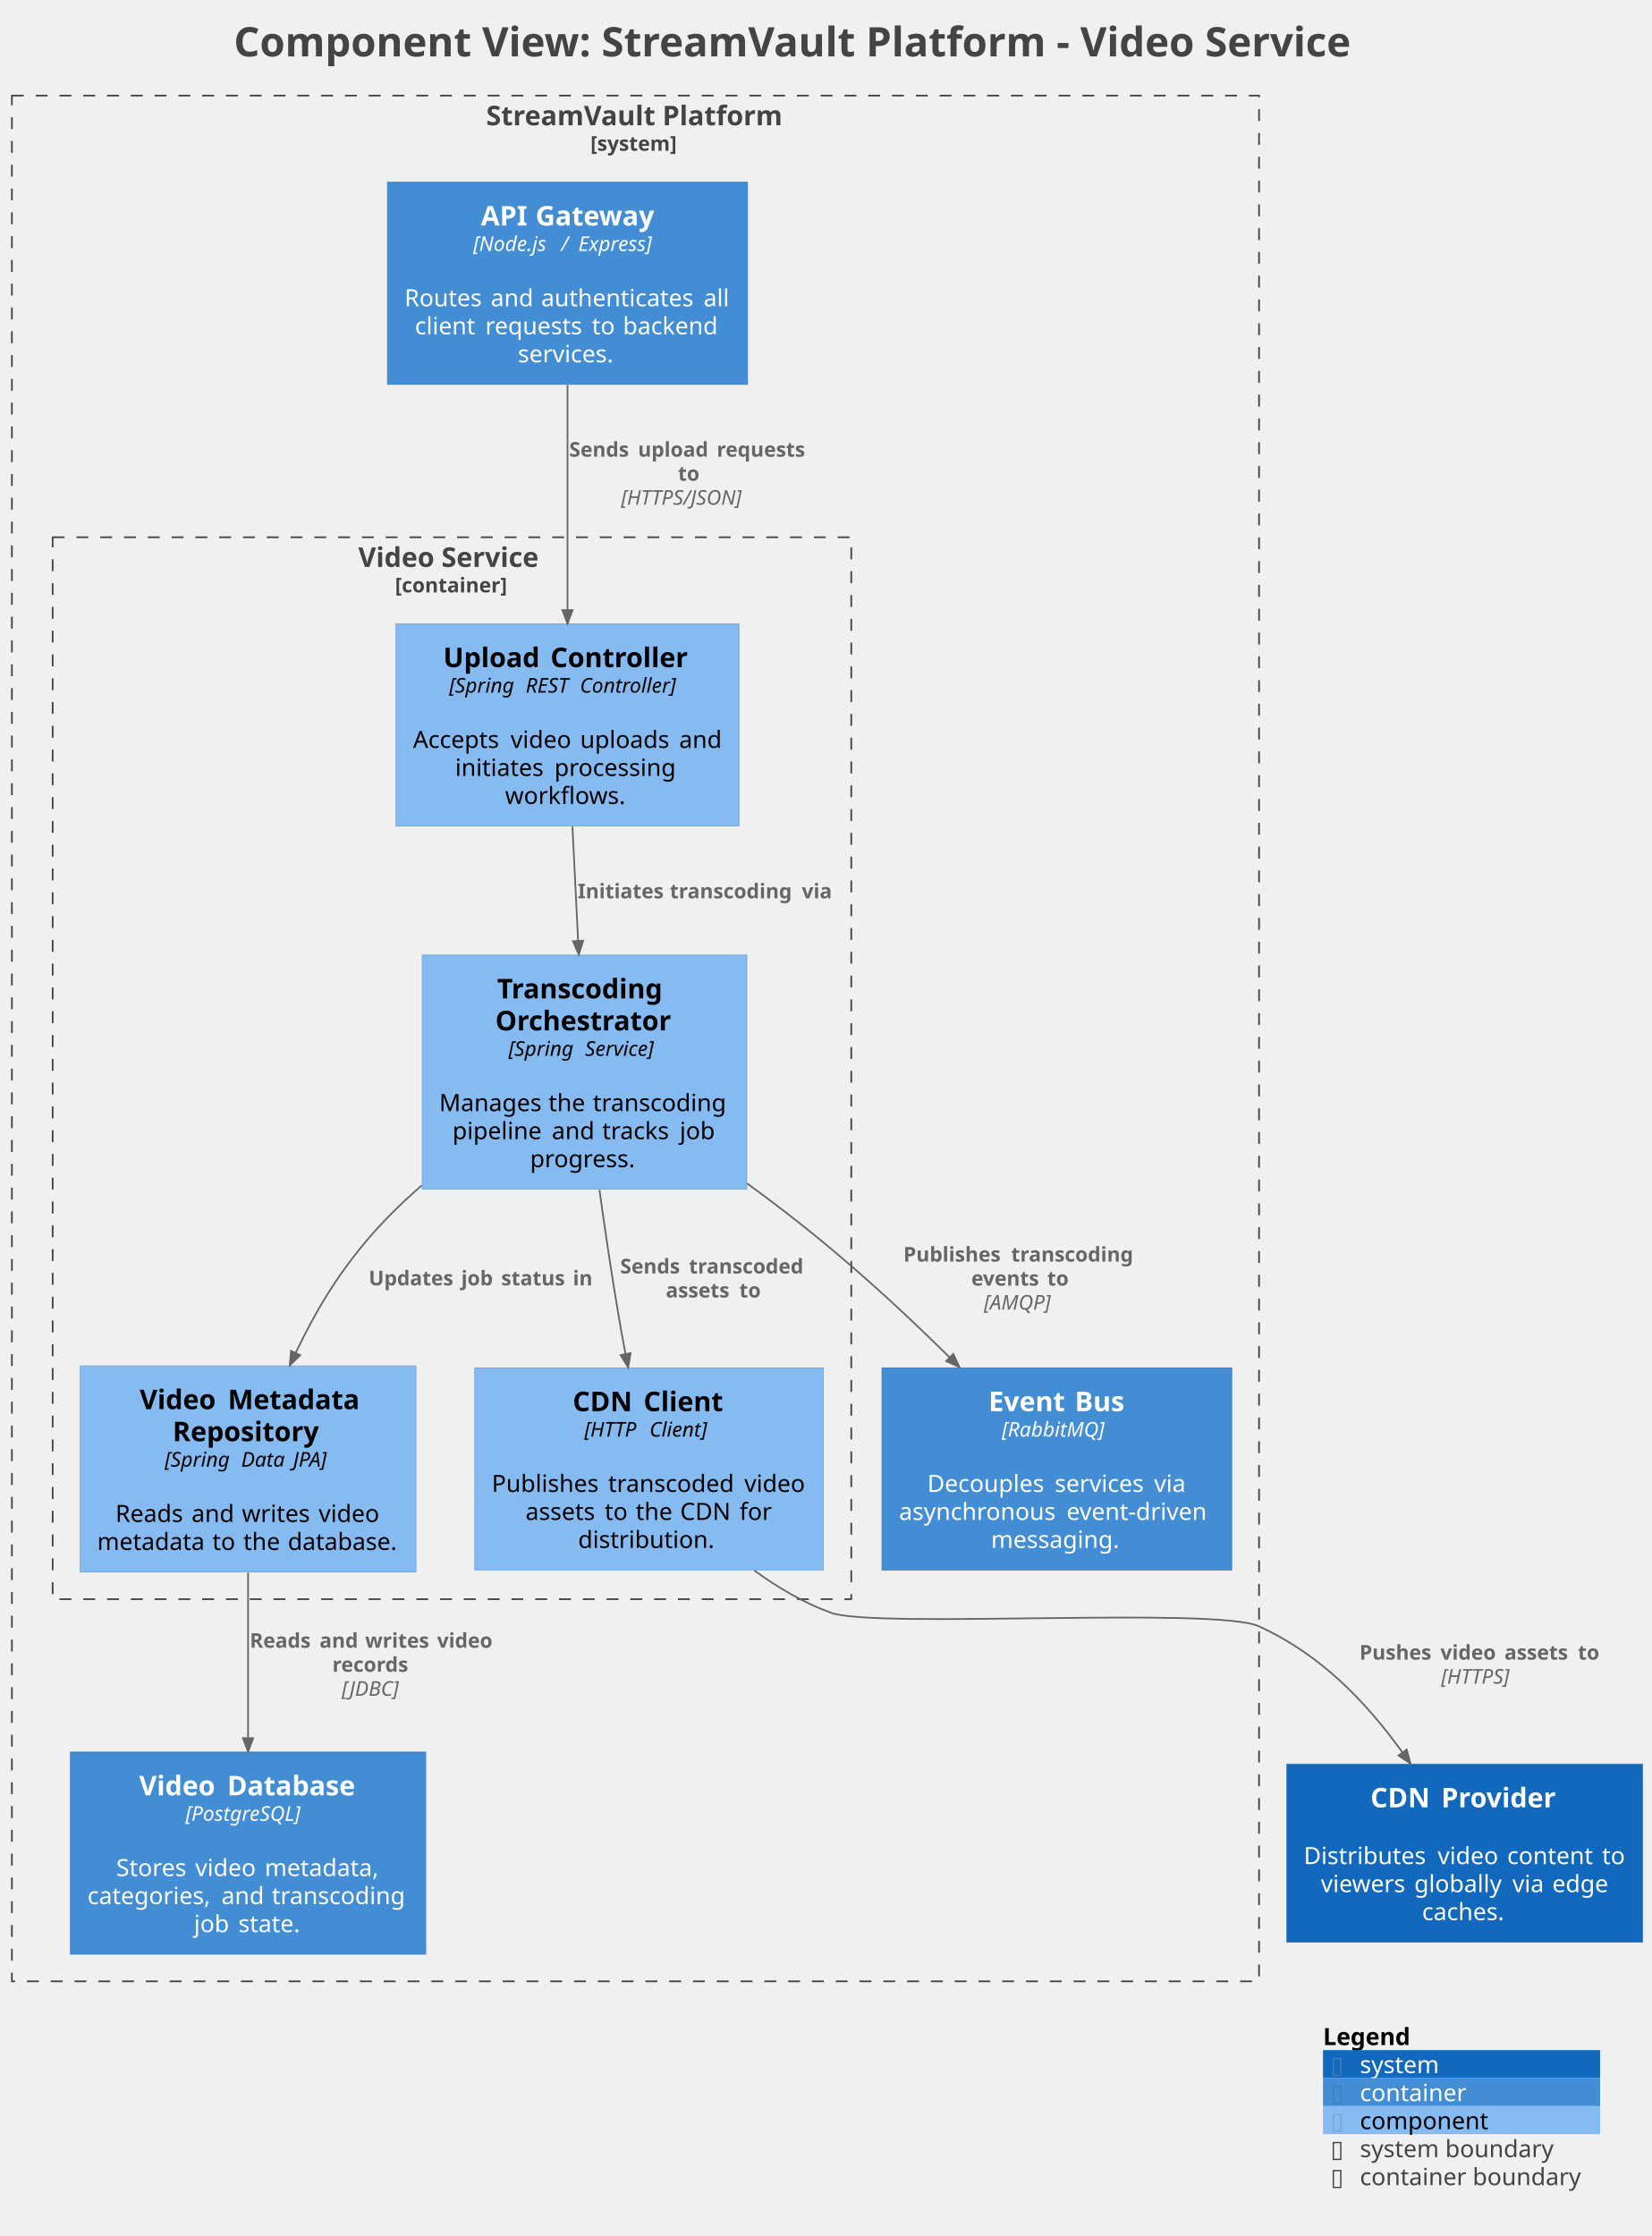
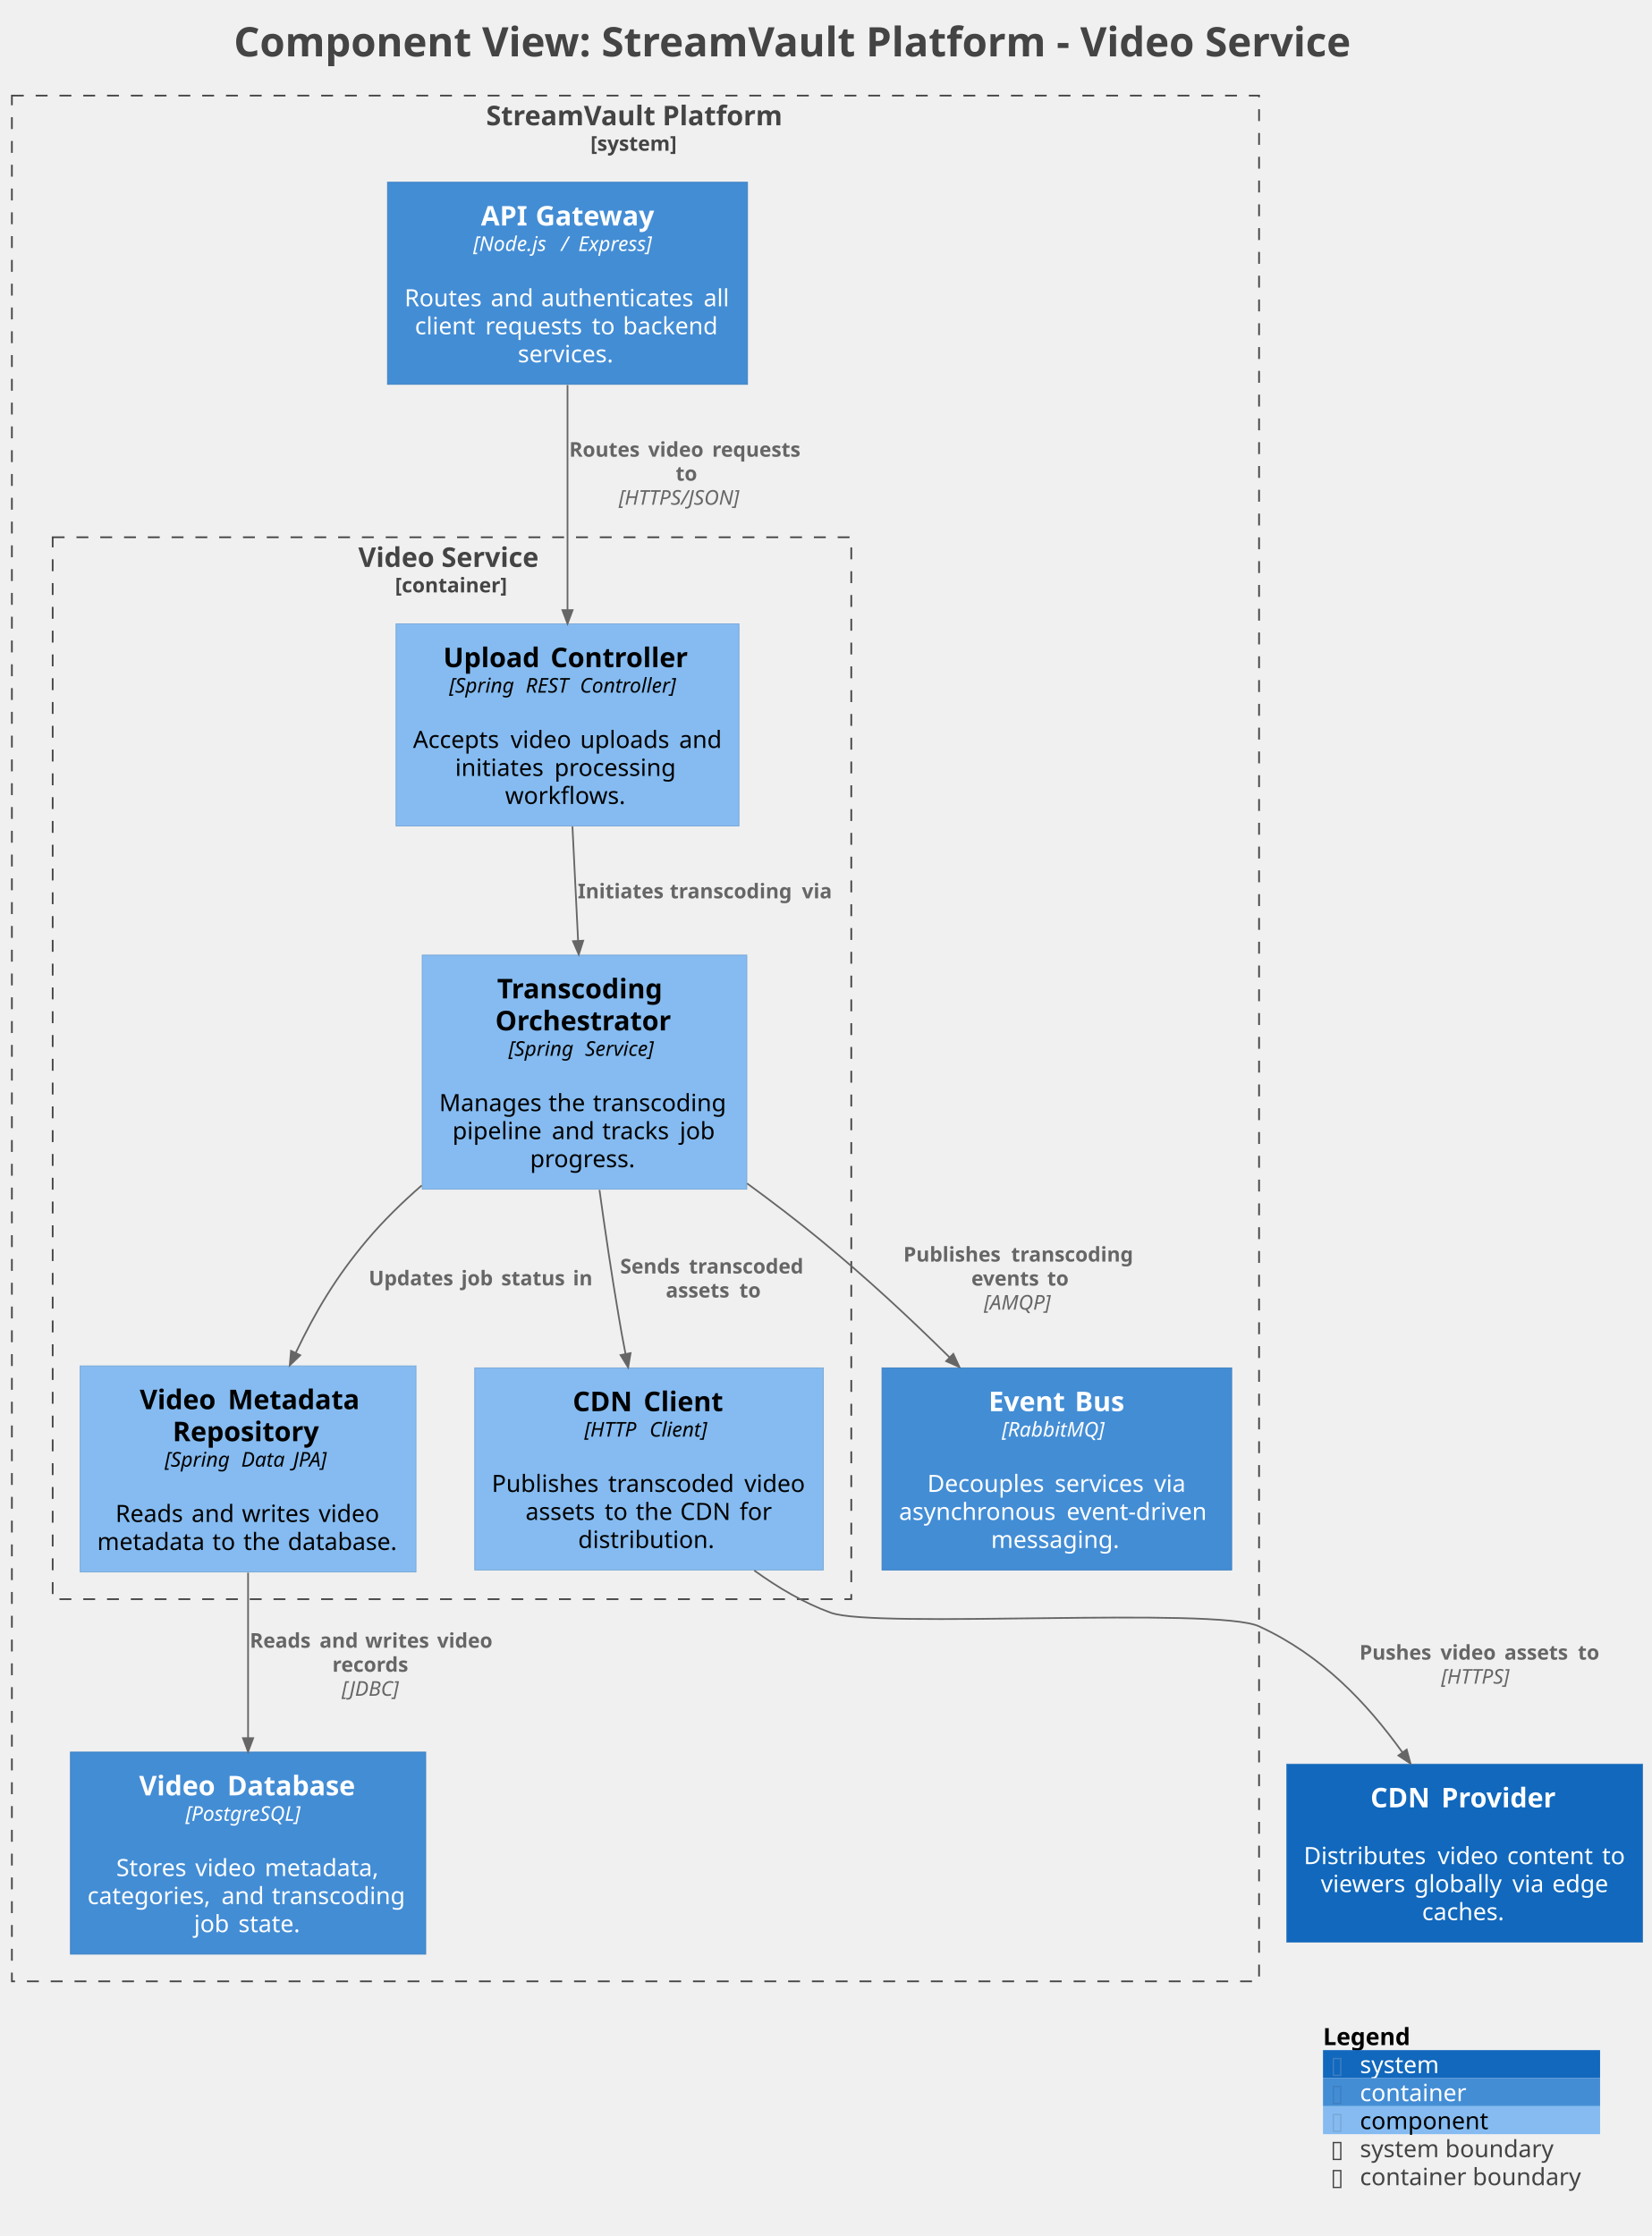
<svg xmlns="http://www.w3.org/2000/svg" xmlns:xlink="http://www.w3.org/1999/xlink" contentStyleType="text/css" data-diagram-type="DESCRIPTION" height="1316px" preserveAspectRatio="none" style="width:972px;height:1316px;background:#FFFFFF;" version="1.1" viewBox="0 0 972 1316" width="972px" zoomAndPan="magnify">
  <defs />
  <g>
    <g class="title" data-source-line="1">
      <text fill="#444444" font-family="sans-serif" font-size="24" font-weight="bold" lengthAdjust="spacing" textLength="683.519" x="137.592" y="33.203">Component View: StreamVault Platform - Video Service</text>
    </g>
    <g class="cluster" data-qualified-name="StreamVaultPlatform_boundary" data-source-line="1666" id="ent0003">
      <rect fill="none" height="1109.85" style="stroke:#444444;stroke-width:1;stroke-dasharray:7,7;" width="734" x="7" y="56.266" />
      <text fill="#444444" font-family="sans-serif" font-size="16" font-weight="bold" lengthAdjust="spacing" textLength="175.797" x="286.102" y="73.734">StreamVault Platform</text>
      <text fill="#444444" font-family="sans-serif" font-size="12" font-weight="bold" lengthAdjust="spacing" textLength="52.992" x="347.504" y="88.711">[system]</text>
    </g>
    <g class="cluster" data-qualified-name="StreamVaultPlatform_boundary.StreamVaultPlatform.VideoService_boundary" data-source-line="1666" id="ent0004">
      <rect fill="none" height="624.99" style="stroke:#444444;stroke-width:1;stroke-dasharray:7,7;" width="470" x="31" y="316.196" />
      <text fill="#444444" font-family="sans-serif" font-size="16" font-weight="bold" lengthAdjust="spacing" textLength="110.227" x="210.887" y="333.664">Video Service</text>
      <text fill="#444444" font-family="sans-serif" font-size="12" font-weight="bold" lengthAdjust="spacing" textLength="67.014" x="232.493" y="348.641">[container]</text>
    </g>
    <g class="entity" data-qualified-name="StreamVaultPlatform_boundary.StreamVaultPlatform.EventBus" data-source-line="71" id="ent0009">
      <rect fill="#438DD5" height="118.93" style="stroke:#3C7FC0;stroke-width:0.5;" width="205.794" x="519.1" y="805.076" />
      <text fill="#FFFFFF" font-family="sans-serif" font-size="16" font-weight="bold" lengthAdjust="spacing" textLength="45.469" x="581.809" y="830.544">Event</text>
      <text fill="#FFFFFF" font-family="sans-serif" font-size="16" font-weight="bold" lengthAdjust="spacing" textLength="5.273" x="627.278" y="830.544"> </text>
      <text fill="#FFFFFF" font-family="sans-serif" font-size="16" font-weight="bold" lengthAdjust="spacing" textLength="29.633" x="632.552" y="830.544">Bus</text>
      <text fill="#FFFFFF" font-family="sans-serif" font-size="12" font-style="italic" lengthAdjust="spacing" textLength="64.74" x="589.627" y="845.521">[RabbitMQ]</text>
      <text fill="#FFFFFF" font-family="sans-serif" font-size="14" lengthAdjust="spacing" textLength="4.43" x="619.782" y="861.587"> </text>
      <text fill="#FFFFFF" font-family="sans-serif" font-size="14" lengthAdjust="spacing" textLength="70.54" x="545.752" y="878.076">Decouples</text>
      <text fill="#FFFFFF" font-family="sans-serif" font-size="14" lengthAdjust="spacing" textLength="4.43" x="616.292" y="878.076"> </text>
      <text fill="#FFFFFF" font-family="sans-serif" font-size="14" lengthAdjust="spacing" textLength="54.065" x="620.722" y="878.076">services</text>
      <text fill="#FFFFFF" font-family="sans-serif" font-size="14" lengthAdjust="spacing" textLength="4.43" x="674.788" y="878.076"> </text>
      <text fill="#FFFFFF" font-family="sans-serif" font-size="14" lengthAdjust="spacing" textLength="19.024" x="679.217" y="878.076">via</text>
      <text fill="#FFFFFF" font-family="sans-serif" font-size="14" lengthAdjust="spacing" textLength="94.172" x="529.1" y="894.564">asynchronous</text>
      <text fill="#FFFFFF" font-family="sans-serif" font-size="14" lengthAdjust="spacing" textLength="4.43" x="623.272" y="894.564"> </text>
      <text fill="#FFFFFF" font-family="sans-serif" font-size="14" lengthAdjust="spacing" textLength="87.192" x="627.702" y="894.564">event-driven</text>
      <text fill="#FFFFFF" font-family="sans-serif" font-size="14" lengthAdjust="spacing" textLength="77.499" x="583.247" y="911.052">messaging.</text>
    </g>
    <g class="entity" data-qualified-name="StreamVaultPlatform_boundary.StreamVaultPlatform.VideoDatabase" data-source-line="71" id="ent0010">
      <rect fill="#438DD5" height="118.93" style="stroke:#3C7FC0;stroke-width:0.5;" width="209.068" x="41.47" y="1031.186" />
      <text fill="#FFFFFF" font-family="sans-serif" font-size="16" font-weight="bold" lengthAdjust="spacing" textLength="46.578" x="81.871" y="1056.654">Video</text>
      <text fill="#FFFFFF" font-family="sans-serif" font-size="16" font-weight="bold" lengthAdjust="spacing" textLength="5.273" x="128.45" y="1056.654"> </text>
      <text fill="#FFFFFF" font-family="sans-serif" font-size="16" font-weight="bold" lengthAdjust="spacing" textLength="76.414" x="133.723" y="1056.654">Database</text>
      <text fill="#FFFFFF" font-family="sans-serif" font-size="12" font-style="italic" lengthAdjust="spacing" textLength="73.676" x="109.166" y="1071.631">[PostgreSQL]</text>
      <text fill="#FFFFFF" font-family="sans-serif" font-size="14" lengthAdjust="spacing" textLength="4.43" x="143.789" y="1087.697"> </text>
      <text fill="#FFFFFF" font-family="sans-serif" font-size="14" lengthAdjust="spacing" textLength="42.041" x="68.413" y="1104.186">Stores</text>
      <text fill="#FFFFFF" font-family="sans-serif" font-size="14" lengthAdjust="spacing" textLength="4.43" x="110.454" y="1104.186"> </text>
      <text fill="#FFFFFF" font-family="sans-serif" font-size="14" lengthAdjust="spacing" textLength="36.504" x="114.884" y="1104.186">video</text>
      <text fill="#FFFFFF" font-family="sans-serif" font-size="14" lengthAdjust="spacing" textLength="4.43" x="151.387" y="1104.186"> </text>
      <text fill="#FFFFFF" font-family="sans-serif" font-size="14" lengthAdjust="spacing" textLength="67.778" x="155.817" y="1104.186">metadata,</text>
      <text fill="#FFFFFF" font-family="sans-serif" font-size="14" lengthAdjust="spacing" textLength="74.409" x="51.47" y="1120.674">categories,</text>
      <text fill="#FFFFFF" font-family="sans-serif" font-size="14" lengthAdjust="spacing" textLength="4.43" x="125.879" y="1120.674"> </text>
      <text fill="#FFFFFF" font-family="sans-serif" font-size="14" lengthAdjust="spacing" textLength="25.231" x="130.309" y="1120.674">and</text>
      <text fill="#FFFFFF" font-family="sans-serif" font-size="14" lengthAdjust="spacing" textLength="4.43" x="155.54" y="1120.674"> </text>
      <text fill="#FFFFFF" font-family="sans-serif" font-size="14" lengthAdjust="spacing" textLength="80.568" x="159.97" y="1120.674">transcoding</text>
      <text fill="#FFFFFF" font-family="sans-serif" font-size="14" lengthAdjust="spacing" textLength="21.67" x="114.169" y="1137.162">job</text>
      <text fill="#FFFFFF" font-family="sans-serif" font-size="14" lengthAdjust="spacing" textLength="4.43" x="135.839" y="1137.162"> </text>
      <text fill="#FFFFFF" font-family="sans-serif" font-size="14" lengthAdjust="spacing" textLength="37.57" x="140.269" y="1137.162">state.</text>
    </g>
    <g class="entity" data-qualified-name="StreamVaultPlatform_boundary.StreamVaultPlatform.APIGateway" data-source-line="71" id="ent0011">
      <a href="ComponentsOfApiGateway.svg" target="_top" title="ComponentsOfApiGateway.svg" xlink:actuate="onRequest" xlink:href="ComponentsOfApiGateway.svg" xlink:show="new" xlink:title="ComponentsOfApiGateway.svg" xlink:type="simple">
        <rect fill="#438DD5" height="118.93" style="stroke:#3C7FC0;stroke-width:0.5;" width="211.851" x="228.07" y="107.266" />
        <text fill="#FFFFFF" font-family="sans-serif" font-size="16" font-weight="bold" lengthAdjust="spacing" textLength="26.898" x="283.042" y="132.734">API</text>
        <text fill="#FFFFFF" font-family="sans-serif" font-size="16" font-weight="bold" lengthAdjust="spacing" textLength="5.273" x="309.941" y="132.734"> </text>
        <text fill="#FFFFFF" font-family="sans-serif" font-size="16" font-weight="bold" lengthAdjust="spacing" textLength="69.734" x="315.214" y="132.734">Gateway</text>
        <text fill="#FFFFFF" font-family="sans-serif" font-size="12" font-style="italic" lengthAdjust="spacing" textLength="47.941" x="278.507" y="147.711">[Node.js</text>
        <text fill="#FFFFFF" font-family="sans-serif" font-size="12" font-style="italic" lengthAdjust="spacing" textLength="3.797" x="326.448" y="147.711"> </text>
        <text fill="#FFFFFF" font-family="sans-serif" font-size="12" font-style="italic" lengthAdjust="spacing" textLength="6.293" x="330.245" y="147.711">/</text>
        <text fill="#FFFFFF" font-family="sans-serif" font-size="12" font-style="italic" lengthAdjust="spacing" textLength="3.797" x="336.538" y="147.711"> </text>
        <text fill="#FFFFFF" font-family="sans-serif" font-size="12" font-style="italic" lengthAdjust="spacing" textLength="49.148" x="340.335" y="147.711">Express]</text>
        <text fill="#FFFFFF" font-family="sans-serif" font-size="14" lengthAdjust="spacing" textLength="4.43" x="331.78" y="163.777"> </text>
        <text fill="#FFFFFF" font-family="sans-serif" font-size="14" lengthAdjust="spacing" textLength="46.313" x="238.07" y="180.266">Routes</text>
        <text fill="#FFFFFF" font-family="sans-serif" font-size="14" lengthAdjust="spacing" textLength="4.43" x="284.384" y="180.266"> </text>
        <text fill="#FFFFFF" font-family="sans-serif" font-size="14" lengthAdjust="spacing" textLength="25.231" x="288.813" y="180.266">and</text>
        <text fill="#FFFFFF" font-family="sans-serif" font-size="14" lengthAdjust="spacing" textLength="4.43" x="314.045" y="180.266"> </text>
        <text fill="#FFFFFF" font-family="sans-serif" font-size="14" lengthAdjust="spacing" textLength="91.191" x="318.474" y="180.266">authenticates</text>
        <text fill="#FFFFFF" font-family="sans-serif" font-size="14" lengthAdjust="spacing" textLength="4.43" x="409.666" y="180.266"> </text>
        <text fill="#FFFFFF" font-family="sans-serif" font-size="14" lengthAdjust="spacing" textLength="15.825" x="414.095" y="180.266">all</text>
        <text fill="#FFFFFF" font-family="sans-serif" font-size="14" lengthAdjust="spacing" textLength="36.989" x="244.171" y="196.754">client</text>
        <text fill="#FFFFFF" font-family="sans-serif" font-size="14" lengthAdjust="spacing" textLength="4.43" x="281.16" y="196.754"> </text>
        <text fill="#FFFFFF" font-family="sans-serif" font-size="14" lengthAdjust="spacing" textLength="58.338" x="285.59" y="196.754">requests</text>
        <text fill="#FFFFFF" font-family="sans-serif" font-size="14" lengthAdjust="spacing" textLength="4.43" x="343.928" y="196.754"> </text>
        <text fill="#FFFFFF" font-family="sans-serif" font-size="14" lengthAdjust="spacing" textLength="13.836" x="348.358" y="196.754">to</text>
        <text fill="#FFFFFF" font-family="sans-serif" font-size="14" lengthAdjust="spacing" textLength="4.43" x="362.193" y="196.754"> </text>
        <text fill="#FFFFFF" font-family="sans-serif" font-size="14" lengthAdjust="spacing" textLength="57.196" x="366.623" y="196.754">backend</text>
        <text fill="#FFFFFF" font-family="sans-serif" font-size="14" lengthAdjust="spacing" textLength="58.495" x="304.748" y="213.242">services.</text>
      </a>
    </g>
    <g class="entity" data-qualified-name="StreamVaultPlatform_boundary.StreamVaultPlatform.VideoService_boundary.StreamVaultPlatform.VideoService.UploadController" data-source-line="78" id="ent0005">
      <rect fill="#85BBF0" height="118.93" style="stroke:#78A8D8;stroke-width:0.5;" width="201.836" x="233.08" y="367.196" />
      <text fill="#000000" font-family="sans-serif" font-size="16" font-weight="bold" lengthAdjust="spacing" textLength="57.812" x="260.877" y="392.664">Upload</text>
      <text fill="#000000" font-family="sans-serif" font-size="16" font-weight="bold" lengthAdjust="spacing" textLength="5.273" x="318.689" y="392.664"> </text>
      <text fill="#000000" font-family="sans-serif" font-size="16" font-weight="bold" lengthAdjust="spacing" textLength="83.156" x="323.963" y="392.664">Controller</text>
      <text fill="#000000" font-family="sans-serif" font-size="12" font-style="italic" lengthAdjust="spacing" textLength="41.227" x="264.353" y="407.641">[Spring</text>
      <text fill="#000000" font-family="sans-serif" font-size="12" font-style="italic" lengthAdjust="spacing" textLength="3.797" x="305.58" y="407.641"> </text>
      <text fill="#000000" font-family="sans-serif" font-size="12" font-style="italic" lengthAdjust="spacing" textLength="28.143" x="309.377" y="407.641">REST</text>
      <text fill="#000000" font-family="sans-serif" font-size="12" font-style="italic" lengthAdjust="spacing" textLength="3.797" x="337.519" y="407.641"> </text>
      <text fill="#000000" font-family="sans-serif" font-size="12" font-style="italic" lengthAdjust="spacing" textLength="62.326" x="341.316" y="407.641">Controller]</text>
      <text fill="#000000" font-family="sans-serif" font-size="14" lengthAdjust="spacing" textLength="4.43" x="331.783" y="423.707"> </text>
      <text fill="#000000" font-family="sans-serif" font-size="14" lengthAdjust="spacing" textLength="52.985" x="243.08" y="440.196">Accepts</text>
      <text fill="#000000" font-family="sans-serif" font-size="14" lengthAdjust="spacing" textLength="4.43" x="296.065" y="440.196"> </text>
      <text fill="#000000" font-family="sans-serif" font-size="14" lengthAdjust="spacing" textLength="36.504" x="300.495" y="440.196">video</text>
      <text fill="#000000" font-family="sans-serif" font-size="14" lengthAdjust="spacing" textLength="4.43" x="336.999" y="440.196"> </text>
      <text fill="#000000" font-family="sans-serif" font-size="14" lengthAdjust="spacing" textLength="53.826" x="341.429" y="440.196">uploads</text>
      <text fill="#000000" font-family="sans-serif" font-size="14" lengthAdjust="spacing" textLength="4.43" x="395.255" y="440.196"> </text>
      <text fill="#000000" font-family="sans-serif" font-size="14" lengthAdjust="spacing" textLength="25.231" x="399.685" y="440.196">and</text>
      <text fill="#000000" font-family="sans-serif" font-size="14" lengthAdjust="spacing" textLength="53.97" x="267.874" y="456.684">initiates</text>
      <text fill="#000000" font-family="sans-serif" font-size="14" lengthAdjust="spacing" textLength="4.43" x="321.844" y="456.684"> </text>
      <text fill="#000000" font-family="sans-serif" font-size="14" lengthAdjust="spacing" textLength="73.849" x="326.273" y="456.684">processing</text>
      <text fill="#000000" font-family="sans-serif" font-size="14" lengthAdjust="spacing" textLength="73.445" x="297.275" y="473.172">workflows.</text>
    </g>
    <g class="entity" data-qualified-name="StreamVaultPlatform_boundary.StreamVaultPlatform.VideoService_boundary.StreamVaultPlatform.VideoService.TranscodingOrchestrator" data-source-line="78" id="ent0006">
      <rect fill="#85BBF0" height="137.773" style="stroke:#78A8D8;stroke-width:0.5;" width="191.028" x="248.49" y="562.126" />
      <text fill="#000000" font-family="sans-serif" font-size="16" font-weight="bold" lengthAdjust="spacing" textLength="102.875" x="292.567" y="587.594">Transcoding</text>
      <text fill="#000000" font-family="sans-serif" font-size="16" font-weight="bold" lengthAdjust="spacing" textLength="105.031" x="291.488" y="606.438">Orchestrator</text>
      <text fill="#000000" font-family="sans-serif" font-size="12" font-style="italic" lengthAdjust="spacing" textLength="41.227" x="299.256" y="621.415">[Spring</text>
      <text fill="#000000" font-family="sans-serif" font-size="12" font-style="italic" lengthAdjust="spacing" textLength="3.797" x="340.483" y="621.415"> </text>
      <text fill="#000000" font-family="sans-serif" font-size="12" font-style="italic" lengthAdjust="spacing" textLength="44.473" x="344.28" y="621.415">Service]</text>
      <text fill="#000000" font-family="sans-serif" font-size="14" lengthAdjust="spacing" textLength="4.43" x="341.789" y="637.481"> </text>
      <text fill="#000000" font-family="sans-serif" font-size="14" lengthAdjust="spacing" textLength="59.876" x="258.49" y="653.969">Manages</text>
      <text fill="#000000" font-family="sans-serif" font-size="14" lengthAdjust="spacing" textLength="4.43" x="318.366" y="653.969"> </text>
      <text fill="#000000" font-family="sans-serif" font-size="14" lengthAdjust="spacing" textLength="21.725" x="322.796" y="653.969">the</text>
      <text fill="#000000" font-family="sans-serif" font-size="14" lengthAdjust="spacing" textLength="4.43" x="344.52" y="653.969"> </text>
      <text fill="#000000" font-family="sans-serif" font-size="14" lengthAdjust="spacing" textLength="80.568" x="348.95" y="653.969">transcoding</text>
      <text fill="#000000" font-family="sans-serif" font-size="14" lengthAdjust="spacing" textLength="54.052" x="266.29" y="670.458">pipeline</text>
      <text fill="#000000" font-family="sans-serif" font-size="14" lengthAdjust="spacing" textLength="4.43" x="320.342" y="670.458"> </text>
      <text fill="#000000" font-family="sans-serif" font-size="14" lengthAdjust="spacing" textLength="25.231" x="324.771" y="670.458">and</text>
      <text fill="#000000" font-family="sans-serif" font-size="14" lengthAdjust="spacing" textLength="4.43" x="350.003" y="670.458"> </text>
      <text fill="#000000" font-family="sans-serif" font-size="14" lengthAdjust="spacing" textLength="41.187" x="354.432" y="670.458">tracks</text>
      <text fill="#000000" font-family="sans-serif" font-size="14" lengthAdjust="spacing" textLength="4.43" x="395.619" y="670.458"> </text>
      <text fill="#000000" font-family="sans-serif" font-size="14" lengthAdjust="spacing" textLength="21.67" x="400.049" y="670.458">job</text>
      <text fill="#000000" font-family="sans-serif" font-size="14" lengthAdjust="spacing" textLength="64.101" x="311.954" y="686.946">progress.</text>
    </g>
    <g class="entity" data-qualified-name="StreamVaultPlatform_boundary.StreamVaultPlatform.VideoService_boundary.StreamVaultPlatform.VideoService.VideoMetadataRepository" data-source-line="78" id="ent0007">
      <rect fill="#85BBF0" height="121.285" style="stroke:#78A8D8;stroke-width:0.5;" width="197.618" x="47.19" y="803.906" />
      <text fill="#000000" font-family="sans-serif" font-size="16" font-weight="bold" lengthAdjust="spacing" textLength="46.578" x="82.23" y="829.374">Video</text>
      <text fill="#000000" font-family="sans-serif" font-size="16" font-weight="bold" lengthAdjust="spacing" textLength="5.273" x="128.808" y="829.374"> </text>
      <text fill="#000000" font-family="sans-serif" font-size="16" font-weight="bold" lengthAdjust="spacing" textLength="75.688" x="134.081" y="829.374">Metadata</text>
      <text fill="#000000" font-family="sans-serif" font-size="16" font-weight="bold" lengthAdjust="spacing" textLength="88.789" x="101.605" y="848.218">Repository</text>
      <text fill="#000000" font-family="sans-serif" font-size="12" font-style="italic" lengthAdjust="spacing" textLength="41.227" x="96.95" y="863.195">[Spring</text>
      <text fill="#000000" font-family="sans-serif" font-size="12" font-style="italic" lengthAdjust="spacing" textLength="3.797" x="138.177" y="863.195"> </text>
      <text fill="#000000" font-family="sans-serif" font-size="12" font-style="italic" lengthAdjust="spacing" textLength="26.73" x="141.974" y="863.195">Data</text>
      <text fill="#000000" font-family="sans-serif" font-size="12" font-style="italic" lengthAdjust="spacing" textLength="3.797" x="168.704" y="863.195"> </text>
      <text fill="#000000" font-family="sans-serif" font-size="12" font-style="italic" lengthAdjust="spacing" textLength="22.547" x="172.501" y="863.195">JPA]</text>
      <text fill="#000000" font-family="sans-serif" font-size="14" lengthAdjust="spacing" textLength="4.43" x="143.784" y="879.261"> </text>
      <text fill="#000000" font-family="sans-serif" font-size="14" lengthAdjust="spacing" textLength="40.332" x="67.953" y="895.749">Reads</text>
      <text fill="#000000" font-family="sans-serif" font-size="14" lengthAdjust="spacing" textLength="4.43" x="108.285" y="895.749"> </text>
      <text fill="#000000" font-family="sans-serif" font-size="14" lengthAdjust="spacing" textLength="25.231" x="112.715" y="895.749">and</text>
      <text fill="#000000" font-family="sans-serif" font-size="14" lengthAdjust="spacing" textLength="4.43" x="137.946" y="895.749"> </text>
      <text fill="#000000" font-family="sans-serif" font-size="14" lengthAdjust="spacing" textLength="40.735" x="142.376" y="895.749">writes</text>
      <text fill="#000000" font-family="sans-serif" font-size="14" lengthAdjust="spacing" textLength="4.43" x="183.111" y="895.749"> </text>
      <text fill="#000000" font-family="sans-serif" font-size="14" lengthAdjust="spacing" textLength="36.504" x="187.541" y="895.749">video</text>
      <text fill="#000000" font-family="sans-serif" font-size="14" lengthAdjust="spacing" textLength="63.349" x="57.19" y="912.238">metadata</text>
      <text fill="#000000" font-family="sans-serif" font-size="14" lengthAdjust="spacing" textLength="4.43" x="120.539" y="912.238"> </text>
      <text fill="#000000" font-family="sans-serif" font-size="14" lengthAdjust="spacing" textLength="13.836" x="124.968" y="912.238">to</text>
      <text fill="#000000" font-family="sans-serif" font-size="14" lengthAdjust="spacing" textLength="4.43" x="138.804" y="912.238"> </text>
      <text fill="#000000" font-family="sans-serif" font-size="14" lengthAdjust="spacing" textLength="21.725" x="143.234" y="912.238">the</text>
      <text fill="#000000" font-family="sans-serif" font-size="14" lengthAdjust="spacing" textLength="4.43" x="164.959" y="912.238"> </text>
      <text fill="#000000" font-family="sans-serif" font-size="14" lengthAdjust="spacing" textLength="65.42" x="169.388" y="912.238">database.</text>
    </g>
    <g class="entity" data-qualified-name="StreamVaultPlatform_boundary.StreamVaultPlatform.VideoService_boundary.StreamVaultPlatform.VideoService.CDNClient" data-source-line="78" id="ent0008">
      <rect fill="#85BBF0" height="118.93" style="stroke:#78A8D8;stroke-width:0.5;" width="205.172" x="279.41" y="805.076" />
      <text fill="#000000" font-family="sans-serif" font-size="16" font-weight="bold" lengthAdjust="spacing" textLength="36.383" x="337.082" y="830.544">CDN</text>
      <text fill="#000000" font-family="sans-serif" font-size="16" font-weight="bold" lengthAdjust="spacing" textLength="5.273" x="373.465" y="830.544"> </text>
      <text fill="#000000" font-family="sans-serif" font-size="16" font-weight="bold" lengthAdjust="spacing" textLength="48.172" x="378.738" y="830.544">Client</text>
      <text fill="#000000" font-family="sans-serif" font-size="12" font-style="italic" lengthAdjust="spacing" textLength="34.529" x="343.951" y="845.521">[HTTP</text>
      <text fill="#000000" font-family="sans-serif" font-size="12" font-style="italic" lengthAdjust="spacing" textLength="3.797" x="378.48" y="845.521"> </text>
      <text fill="#000000" font-family="sans-serif" font-size="12" font-style="italic" lengthAdjust="spacing" textLength="37.764" x="382.277" y="845.521">Client]</text>
      <text fill="#000000" font-family="sans-serif" font-size="14" lengthAdjust="spacing" textLength="4.43" x="379.781" y="861.587"> </text>
      <text fill="#000000" font-family="sans-serif" font-size="14" lengthAdjust="spacing" textLength="64.094" x="289.41" y="878.076">Publishes</text>
      <text fill="#000000" font-family="sans-serif" font-size="14" lengthAdjust="spacing" textLength="4.43" x="353.504" y="878.076"> </text>
      <text fill="#000000" font-family="sans-serif" font-size="14" lengthAdjust="spacing" textLength="75.715" x="357.933" y="878.076">transcoded</text>
      <text fill="#000000" font-family="sans-serif" font-size="14" lengthAdjust="spacing" textLength="4.43" x="433.648" y="878.076"> </text>
      <text fill="#000000" font-family="sans-serif" font-size="14" lengthAdjust="spacing" textLength="36.504" x="438.078" y="878.076">video</text>
      <text fill="#000000" font-family="sans-serif" font-size="14" lengthAdjust="spacing" textLength="42.178" x="309.272" y="894.564">assets</text>
      <text fill="#000000" font-family="sans-serif" font-size="14" lengthAdjust="spacing" textLength="4.43" x="351.45" y="894.564"> </text>
      <text fill="#000000" font-family="sans-serif" font-size="14" lengthAdjust="spacing" textLength="13.836" x="355.879" y="894.564">to</text>
      <text fill="#000000" font-family="sans-serif" font-size="14" lengthAdjust="spacing" textLength="4.43" x="369.715" y="894.564"> </text>
      <text fill="#000000" font-family="sans-serif" font-size="14" lengthAdjust="spacing" textLength="21.725" x="374.145" y="894.564">the</text>
      <text fill="#000000" font-family="sans-serif" font-size="14" lengthAdjust="spacing" textLength="4.43" x="395.87" y="894.564"> </text>
      <text fill="#000000" font-family="sans-serif" font-size="14" lengthAdjust="spacing" textLength="30.516" x="400.299" y="894.564">CDN</text>
      <text fill="#000000" font-family="sans-serif" font-size="14" lengthAdjust="spacing" textLength="4.43" x="430.815" y="894.564"> </text>
      <text fill="#000000" font-family="sans-serif" font-size="14" lengthAdjust="spacing" textLength="19.476" x="435.245" y="894.564">for</text>
      <text fill="#000000" font-family="sans-serif" font-size="14" lengthAdjust="spacing" textLength="83.508" x="340.242" y="911.052">distribution.</text>
    </g>
    <g class="entity" data-qualified-name="CDNProvider" data-source-line="197" id="ent0002">
      <rect fill="#1168BD" height="104.797" style="stroke:#3C7FC0;stroke-width:0.5;" width="209.403" x="757.3" y="1038.256" />
      <text fill="#FFFFFF" font-family="sans-serif" font-size="16" font-weight="bold" lengthAdjust="spacing" textLength="36.383" x="806.548" y="1063.724">CDN</text>
      <text fill="#FFFFFF" font-family="sans-serif" font-size="16" font-weight="bold" lengthAdjust="spacing" textLength="5.273" x="842.931" y="1063.724"> </text>
      <text fill="#FFFFFF" font-family="sans-serif" font-size="16" font-weight="bold" lengthAdjust="spacing" textLength="69.25" x="848.205" y="1063.724">Provider</text>
      <text fill="#FFFFFF" font-family="sans-serif" font-size="14" lengthAdjust="spacing" textLength="4.43" x="859.787" y="1080.634"> </text>
      <text fill="#FFFFFF" font-family="sans-serif" font-size="14" lengthAdjust="spacing" textLength="74.355" x="767.3" y="1097.123">Distributes</text>
      <text fill="#FFFFFF" font-family="sans-serif" font-size="14" lengthAdjust="spacing" textLength="4.43" x="841.654" y="1097.123"> </text>
      <text fill="#FFFFFF" font-family="sans-serif" font-size="14" lengthAdjust="spacing" textLength="36.504" x="846.084" y="1097.123">video</text>
      <text fill="#FFFFFF" font-family="sans-serif" font-size="14" lengthAdjust="spacing" textLength="4.43" x="882.588" y="1097.123"> </text>
      <text fill="#FFFFFF" font-family="sans-serif" font-size="14" lengthAdjust="spacing" textLength="51.42" x="887.018" y="1097.123">content</text>
      <text fill="#FFFFFF" font-family="sans-serif" font-size="14" lengthAdjust="spacing" textLength="4.43" x="938.438" y="1097.123"> </text>
      <text fill="#FFFFFF" font-family="sans-serif" font-size="14" lengthAdjust="spacing" textLength="13.836" x="942.867" y="1097.123">to</text>
      <text fill="#FFFFFF" font-family="sans-serif" font-size="14" lengthAdjust="spacing" textLength="50.545" x="777.339" y="1113.611">viewers</text>
      <text fill="#FFFFFF" font-family="sans-serif" font-size="14" lengthAdjust="spacing" textLength="4.43" x="827.884" y="1113.611"> </text>
      <text fill="#FFFFFF" font-family="sans-serif" font-size="14" lengthAdjust="spacing" textLength="53.327" x="832.313" y="1113.611">globally</text>
      <text fill="#FFFFFF" font-family="sans-serif" font-size="14" lengthAdjust="spacing" textLength="4.43" x="885.64" y="1113.611"> </text>
      <text fill="#FFFFFF" font-family="sans-serif" font-size="14" lengthAdjust="spacing" textLength="19.024" x="890.07" y="1113.611">via</text>
      <text fill="#FFFFFF" font-family="sans-serif" font-size="14" lengthAdjust="spacing" textLength="4.43" x="909.094" y="1113.611"> </text>
      <text fill="#FFFFFF" font-family="sans-serif" font-size="14" lengthAdjust="spacing" textLength="33.141" x="913.524" y="1113.611">edge</text>
      <text fill="#FFFFFF" font-family="sans-serif" font-size="14" lengthAdjust="spacing" textLength="50.128" x="836.938" y="1130.099">caches.</text>
    </g>
    <g class="link" data-entity-1="ent0011" data-entity-2="ent0005" data-link-type="dependency" data-source-line="1779" id="lnk12">
      <path d="M334,226.586 C334,268.666 334,317.046 334,359.066" fill="none" id="StreamVaultPlatform.APIGateway-to-StreamVaultPlatform.VideoService.UploadController" style="stroke:#666666;stroke-width:1;" />
      <polygon fill="#666666" points="334,367.066,337,359.066,331,359.066,334,367.066" style="stroke:#666666;stroke-width:1;" />
-       <text fill="#666666" font-family="sans-serif" font-size="12" font-weight="bold" lengthAdjust="spacing" textLength="36.504" x="335" y="268.797">Sends</text>
-       <text fill="#666666" font-family="sans-serif" font-size="12" font-weight="bold" lengthAdjust="spacing" textLength="3.955" x="371.504" y="268.797"> </text>
-       <text fill="#666666" font-family="sans-serif" font-size="12" font-weight="bold" lengthAdjust="spacing" textLength="42.404" x="375.459" y="268.797">upload</text>
-       <text fill="#666666" font-family="sans-serif" font-size="12" font-weight="bold" lengthAdjust="spacing" textLength="3.955" x="417.863" y="268.797"> </text>
-       <text fill="#666666" font-family="sans-serif" font-size="12" font-weight="bold" lengthAdjust="spacing" textLength="53.783" x="421.818" y="268.797">requests</text>
-       <text fill="#666666" font-family="sans-serif" font-size="12" font-weight="bold" lengthAdjust="spacing" textLength="12.527" x="399.037" y="282.93">to</text>
-       <text fill="#666666" font-family="sans-serif" font-size="12" font-style="italic" lengthAdjust="spacing" textLength="79.57" x="365.516" y="297.063">[HTTPS/JSON]</text>
+       <text fill="#666666" font-family="sans-serif" font-size="12" font-weight="bold" lengthAdjust="spacing" textLength="42.504" x="335" y="268.797">Routes</text>
+       <text fill="#666666" font-family="sans-serif" font-size="12" font-weight="bold" lengthAdjust="spacing" textLength="3.955" x="377.504" y="268.797"> </text>
+       <text fill="#666666" font-family="sans-serif" font-size="12" font-weight="bold" lengthAdjust="spacing" textLength="33.668" x="381.459" y="268.797">video</text>
+       <text fill="#666666" font-family="sans-serif" font-size="12" font-weight="bold" lengthAdjust="spacing" textLength="3.955" x="415.127" y="268.797"> </text>
+       <text fill="#666666" font-family="sans-serif" font-size="12" font-weight="bold" lengthAdjust="spacing" textLength="53.783" x="419.082" y="268.797">requests</text>
+       <text fill="#666666" font-family="sans-serif" font-size="12" font-weight="bold" lengthAdjust="spacing" textLength="12.527" x="397.669" y="282.93">to</text>
+       <text fill="#666666" font-family="sans-serif" font-size="12" font-style="italic" lengthAdjust="spacing" textLength="79.57" x="364.147" y="297.063">[HTTPS/JSON]</text>
    </g>
    <g class="link" data-entity-1="ent0005" data-entity-2="ent0006" data-link-type="dependency" data-source-line="1779" id="lnk13">
      <path d="M336.91,486.466 C338.07,510.036 339.024,529.355 340.234,553.795" fill="none" id="StreamVaultPlatform.VideoService.UploadController-to-StreamVaultPlatform.VideoService.TranscodingOrchestrator" style="stroke:#666666;stroke-width:1;" />
      <polygon fill="#666666" points="340.63,561.786,343.231,553.647,337.238,553.944,340.63,561.786" style="stroke:#666666;stroke-width:1;" />
      <text fill="#666666" font-family="sans-serif" font-size="12" font-weight="bold" lengthAdjust="spacing" textLength="50.262" x="340" y="528.727">Initiates</text>
      <text fill="#666666" font-family="sans-serif" font-size="12" font-weight="bold" lengthAdjust="spacing" textLength="3.955" x="390.262" y="528.727"> </text>
      <text fill="#666666" font-family="sans-serif" font-size="12" font-weight="bold" lengthAdjust="spacing" textLength="73.74" x="394.217" y="528.727">transcoding</text>
      <text fill="#666666" font-family="sans-serif" font-size="12" font-weight="bold" lengthAdjust="spacing" textLength="3.955" x="467.957" y="528.727"> </text>
      <text fill="#666666" font-family="sans-serif" font-size="12" font-weight="bold" lengthAdjust="spacing" textLength="18.076" x="471.912" y="528.727">via</text>
    </g>
    <g class="link" data-entity-1="ent0006" data-entity-2="ent0007" data-link-type="dependency" data-source-line="1779" id="lnk14">
      <path d="M248.21,697.666 C236.64,707.726 225.55,718.566 216,729.906 C197.6,751.736 185.631,771.989 173.991,796.328" fill="none" id="StreamVaultPlatform.VideoService.TranscodingOrchestrator-to-StreamVaultPlatform.VideoService.VideoMetadataRepository" style="stroke:#666666;stroke-width:1;" />
      <polygon fill="#666666" points="170.54,803.546,176.698,797.623,171.285,795.034,170.54,803.546" style="stroke:#666666;stroke-width:1;" />
      <text fill="#666666" font-family="sans-serif" font-size="12" font-weight="bold" lengthAdjust="spacing" textLength="50.473" x="217" y="756.507">Updates</text>
      <text fill="#666666" font-family="sans-serif" font-size="12" font-weight="bold" lengthAdjust="spacing" textLength="3.955" x="267.473" y="756.507"> </text>
      <text fill="#666666" font-family="sans-serif" font-size="12" font-weight="bold" lengthAdjust="spacing" textLength="19.611" x="271.428" y="756.507">job</text>
      <text fill="#666666" font-family="sans-serif" font-size="12" font-weight="bold" lengthAdjust="spacing" textLength="3.955" x="291.039" y="756.507"> </text>
      <text fill="#666666" font-family="sans-serif" font-size="12" font-weight="bold" lengthAdjust="spacing" textLength="38.232" x="294.994" y="756.507">status</text>
      <text fill="#666666" font-family="sans-serif" font-size="12" font-weight="bold" lengthAdjust="spacing" textLength="3.955" x="333.227" y="756.507"> </text>
      <text fill="#666666" font-family="sans-serif" font-size="12" font-weight="bold" lengthAdjust="spacing" textLength="11.783" x="337.182" y="756.507">in</text>
    </g>
    <g class="link" data-entity-1="ent0006" data-entity-2="ent0009" data-link-type="dependency" data-source-line="1779" id="lnk15">
      <path d="M439.65,696.476 C454.44,707.266 469.34,718.636 483,729.906 C511.02,753.016 534.564,774.919 558.954,798.969" fill="none" id="StreamVaultPlatform.VideoService.TranscodingOrchestrator-to-StreamVaultPlatform.EventBus" style="stroke:#666666;stroke-width:1;" />
      <polygon fill="#666666" points="564.65,804.586,561.06,796.832,556.847,801.105,564.65,804.586" style="stroke:#666666;stroke-width:1;" />
      <text fill="#666666" font-family="sans-serif" font-size="12" font-weight="bold" lengthAdjust="spacing" textLength="59.478" x="531.67" y="742.507">Publishes</text>
      <text fill="#666666" font-family="sans-serif" font-size="12" font-weight="bold" lengthAdjust="spacing" textLength="3.955" x="591.149" y="742.507"> </text>
      <text fill="#666666" font-family="sans-serif" font-size="12" font-weight="bold" lengthAdjust="spacing" textLength="73.74" x="595.104" y="742.507">transcoding</text>
      <text fill="#666666" font-family="sans-serif" font-size="12" font-weight="bold" lengthAdjust="spacing" textLength="40.711" x="571.66" y="756.64">events</text>
      <text fill="#666666" font-family="sans-serif" font-size="12" font-weight="bold" lengthAdjust="spacing" textLength="3.955" x="612.371" y="756.64"> </text>
      <text fill="#666666" font-family="sans-serif" font-size="12" font-weight="bold" lengthAdjust="spacing" textLength="12.527" x="616.326" y="756.64">to</text>
      <text fill="#666666" font-family="sans-serif" font-size="12" font-style="italic" lengthAdjust="spacing" textLength="42.375" x="579.069" y="770.773">[AMQP]</text>
    </g>
    <g class="link" data-entity-1="ent0007" data-entity-2="ent0010" data-link-type="dependency" data-source-line="1779" id="lnk16">
      <path d="M146,925.596 C146,958.276 146,990.526 146,1022.976" fill="none" id="StreamVaultPlatform.VideoService.VideoMetadataRepository-to-StreamVaultPlatform.VideoDatabase" style="stroke:#666666;stroke-width:1;" />
      <polygon fill="#666666" points="146,1030.976,149,1022.976,143,1022.976,146,1030.976" style="stroke:#666666;stroke-width:1;" />
      <text fill="#666666" font-family="sans-serif" font-size="12" font-weight="bold" lengthAdjust="spacing" textLength="37.102" x="147" y="969.787">Reads</text>
      <text fill="#666666" font-family="sans-serif" font-size="12" font-weight="bold" lengthAdjust="spacing" textLength="3.955" x="184.102" y="969.787"> </text>
      <text fill="#666666" font-family="sans-serif" font-size="12" font-weight="bold" lengthAdjust="spacing" textLength="22.887" x="188.057" y="969.787">and</text>
      <text fill="#666666" font-family="sans-serif" font-size="12" font-weight="bold" lengthAdjust="spacing" textLength="3.955" x="210.943" y="969.787"> </text>
      <text fill="#666666" font-family="sans-serif" font-size="12" font-weight="bold" lengthAdjust="spacing" textLength="38.391" x="214.898" y="969.787">writes</text>
      <text fill="#666666" font-family="sans-serif" font-size="12" font-weight="bold" lengthAdjust="spacing" textLength="3.955" x="253.289" y="969.787"> </text>
      <text fill="#666666" font-family="sans-serif" font-size="12" font-weight="bold" lengthAdjust="spacing" textLength="33.668" x="257.244" y="969.787">video</text>
      <text fill="#666666" font-family="sans-serif" font-size="12" font-weight="bold" lengthAdjust="spacing" textLength="46.728" x="195.592" y="983.92">records</text>
      <text fill="#666666" font-family="sans-serif" font-size="12" font-style="italic" lengthAdjust="spacing" textLength="35.73" x="201.091" y="998.053">[JDBC]</text>
    </g>
    <g class="link" data-entity-1="ent0008" data-entity-2="ent0002" data-link-type="dependency" data-source-line="1779" id="lnk17">
      <path d="M443.92,924.306 C457.81,934.386 473.15,943.446 489,949.186 C515.34,958.726 715.55,945.476 741,957.186 C778.07,974.236 804.194,1002.042 825.454,1031.461" fill="none" id="StreamVaultPlatform.VideoService.CDNClient-to-CDNProvider" style="stroke:#666666;stroke-width:1;" />
      <polygon fill="#666666" points="830.14,1037.946,827.886,1029.704,823.023,1033.219,830.14,1037.946" style="stroke:#666666;stroke-width:1;" />
      <text fill="#666666" font-family="sans-serif" font-size="12" font-weight="bold" lengthAdjust="spacing" textLength="43.723" x="800.08" y="976.787">Pushes</text>
      <text fill="#666666" font-family="sans-serif" font-size="12" font-weight="bold" lengthAdjust="spacing" textLength="3.955" x="843.803" y="976.787"> </text>
      <text fill="#666666" font-family="sans-serif" font-size="12" font-weight="bold" lengthAdjust="spacing" textLength="33.668" x="847.758" y="976.787">video</text>
      <text fill="#666666" font-family="sans-serif" font-size="12" font-weight="bold" lengthAdjust="spacing" textLength="3.955" x="881.426" y="976.787"> </text>
      <text fill="#666666" font-family="sans-serif" font-size="12" font-weight="bold" lengthAdjust="spacing" textLength="39.305" x="885.381" y="976.787">assets</text>
      <text fill="#666666" font-family="sans-serif" font-size="12" font-weight="bold" lengthAdjust="spacing" textLength="3.955" x="924.686" y="976.787"> </text>
      <text fill="#666666" font-family="sans-serif" font-size="12" font-weight="bold" lengthAdjust="spacing" textLength="12.527" x="928.64" y="976.787">to</text>
      <text fill="#666666" font-family="sans-serif" font-size="12" font-style="italic" lengthAdjust="spacing" textLength="44.895" x="848.177" y="990.92">[HTTPS]</text>
    </g>
    <g class="link" data-entity-1="ent0006" data-entity-2="ent0008" data-link-type="dependency" data-source-line="1779" id="lnk18">
      <path d="M352.81,700.336 C356.04,723.716 359.92,749.996 364,773.906 C365.71,783.916 366.155,786.674 368.165,796.954" fill="none" id="StreamVaultPlatform.VideoService.TranscodingOrchestrator-to-StreamVaultPlatform.VideoService.CDNClient" style="stroke:#666666;stroke-width:1;" />
      <polygon fill="#666666" points="369.7,804.806,371.109,796.379,365.221,797.53,369.7,804.806" style="stroke:#666666;stroke-width:1;" />
      <text fill="#666666" font-family="sans-serif" font-size="12" font-weight="bold" lengthAdjust="spacing" textLength="36.504" x="365" y="749.507">Sends</text>
      <text fill="#666666" font-family="sans-serif" font-size="12" font-weight="bold" lengthAdjust="spacing" textLength="3.955" x="401.504" y="749.507"> </text>
      <text fill="#666666" font-family="sans-serif" font-size="12" font-weight="bold" lengthAdjust="spacing" textLength="69.023" x="405.459" y="749.507">transcoded</text>
      <text fill="#666666" font-family="sans-serif" font-size="12" font-weight="bold" lengthAdjust="spacing" textLength="39.305" x="391.848" y="763.64">assets</text>
      <text fill="#666666" font-family="sans-serif" font-size="12" font-weight="bold" lengthAdjust="spacing" textLength="3.955" x="431.152" y="763.64"> </text>
      <text fill="#666666" font-family="sans-serif" font-size="12" font-weight="bold" lengthAdjust="spacing" textLength="12.527" x="435.107" y="763.64">to</text>
    </g>
    <g class="legend" data-source-line="1576">
      <rect fill="none" height="16.488" style="stroke:none;stroke-width:1;" width="163.071" x="778.632" y="1190.116" />
      <text fill="#000000" font-family="sans-serif" font-size="14" font-weight="bold" lengthAdjust="spacing" textLength="52.254" x="778.632" y="1203.651">Legend</text>
      <text fill="#FFFFFF" font-family="sans-serif" font-size="14" lengthAdjust="spacing" textLength="4.43" x="835.5" y="1203.651"> </text>
      <rect fill="#1168BD" height="16.488" style="stroke:none;stroke-width:1;" width="163.071" x="778.632" y="1206.604" />
      <text fill="#3C7FC0" font-family="sans-serif" font-size="14" lengthAdjust="spacing" textLength="8.429" x="783.062" y="1220.139">▯</text>
      <text fill="#FFFFFF" font-family="sans-serif" font-size="14" lengthAdjust="spacing" textLength="4.43" x="791.49" y="1220.139"> </text>
      <text fill="#FFFFFF" font-family="sans-serif" font-size="14" lengthAdjust="spacing" textLength="47.694" x="800.35" y="1220.139">system</text>
      <text fill="#FFFFFF" font-family="sans-serif" font-size="14" lengthAdjust="spacing" textLength="4.43" x="852.474" y="1220.139"> </text>
      <rect fill="#438DD5" height="16.488" style="stroke:none;stroke-width:1;" width="163.071" x="778.632" y="1223.092" />
      <text fill="#3C7FC0" font-family="sans-serif" font-size="14" lengthAdjust="spacing" textLength="8.429" x="783.062" y="1236.627">▯</text>
      <text fill="#FFFFFF" font-family="sans-serif" font-size="14" lengthAdjust="spacing" textLength="4.43" x="791.49" y="1236.627"> </text>
      <text fill="#FFFFFF" font-family="sans-serif" font-size="14" lengthAdjust="spacing" textLength="63.69" x="800.35" y="1236.627">container</text>
      <text fill="#FFFFFF" font-family="sans-serif" font-size="14" lengthAdjust="spacing" textLength="4.43" x="868.47" y="1236.627"> </text>
      <rect fill="#85BBF0" height="16.488" style="stroke:none;stroke-width:1;" width="163.071" x="778.632" y="1239.581" />
      <text fill="#78A8D8" font-family="sans-serif" font-size="14" lengthAdjust="spacing" textLength="8.429" x="783.062" y="1253.116">▯</text>
      <text fill="#FFFFFF" font-family="sans-serif" font-size="14" lengthAdjust="spacing" textLength="4.43" x="791.49" y="1253.116"> </text>
      <text fill="#000000" font-family="sans-serif" font-size="14" lengthAdjust="spacing" textLength="76.665" x="800.35" y="1253.116">component</text>
      <text fill="#FFFFFF" font-family="sans-serif" font-size="14" lengthAdjust="spacing" textLength="4.43" x="881.444" y="1253.116"> </text>
      <rect fill="none" height="16.488" style="stroke:none;stroke-width:1;" width="163.071" x="778.632" y="1256.069" />
      <text fill="#444444" font-family="sans-serif" font-size="14" lengthAdjust="spacing" textLength="8.429" x="783.062" y="1269.604">▯</text>
      <text fill="#FFFFFF" font-family="sans-serif" font-size="14" lengthAdjust="spacing" textLength="4.43" x="791.49" y="1269.604"> </text>
      <text fill="#444444" font-family="sans-serif" font-size="14" lengthAdjust="spacing" textLength="116.498" x="800.35" y="1269.604">system boundary</text>
      <text fill="#FFFFFF" font-family="sans-serif" font-size="14" lengthAdjust="spacing" textLength="4.43" x="921.278" y="1269.604"> </text>
      <rect fill="none" height="16.488" style="stroke:none;stroke-width:1;" width="163.071" x="778.632" y="1272.557" />
      <text fill="#444444" font-family="sans-serif" font-size="14" lengthAdjust="spacing" textLength="8.429" x="783.062" y="1286.092">▯</text>
      <text fill="#FFFFFF" font-family="sans-serif" font-size="14" lengthAdjust="spacing" textLength="4.43" x="791.49" y="1286.092"> </text>
      <text fill="#444444" font-family="sans-serif" font-size="14" lengthAdjust="spacing" textLength="132.494" x="800.35" y="1286.092">container boundary</text>
      <text fill="#FFFFFF" font-family="sans-serif" font-size="14" lengthAdjust="spacing" textLength="4.43" x="937.274" y="1286.092"> </text>
      <line style="stroke:none;stroke-width:1;" x1="778.632" x2="941.703" y1="1190.116" y2="1190.116" />
      <line style="stroke:none;stroke-width:1;" x1="778.632" x2="941.703" y1="1206.604" y2="1206.604" />
      <line style="stroke:none;stroke-width:1;" x1="778.632" x2="941.703" y1="1223.092" y2="1223.092" />
      <line style="stroke:none;stroke-width:1;" x1="778.632" x2="941.703" y1="1239.581" y2="1239.581" />
      <line style="stroke:none;stroke-width:1;" x1="778.632" x2="941.703" y1="1256.069" y2="1256.069" />
      <line style="stroke:none;stroke-width:1;" x1="778.632" x2="941.703" y1="1272.557" y2="1272.557" />
      <line style="stroke:none;stroke-width:1;" x1="778.632" x2="941.703" y1="1289.045" y2="1289.045" />
      <line style="stroke:none;stroke-width:1;" x1="778.632" x2="778.632" y1="1190.116" y2="1289.045" />
      <line style="stroke:none;stroke-width:1;" x1="941.703" x2="941.703" y1="1190.116" y2="1289.045" />
    </g>
  </g>
</svg>
